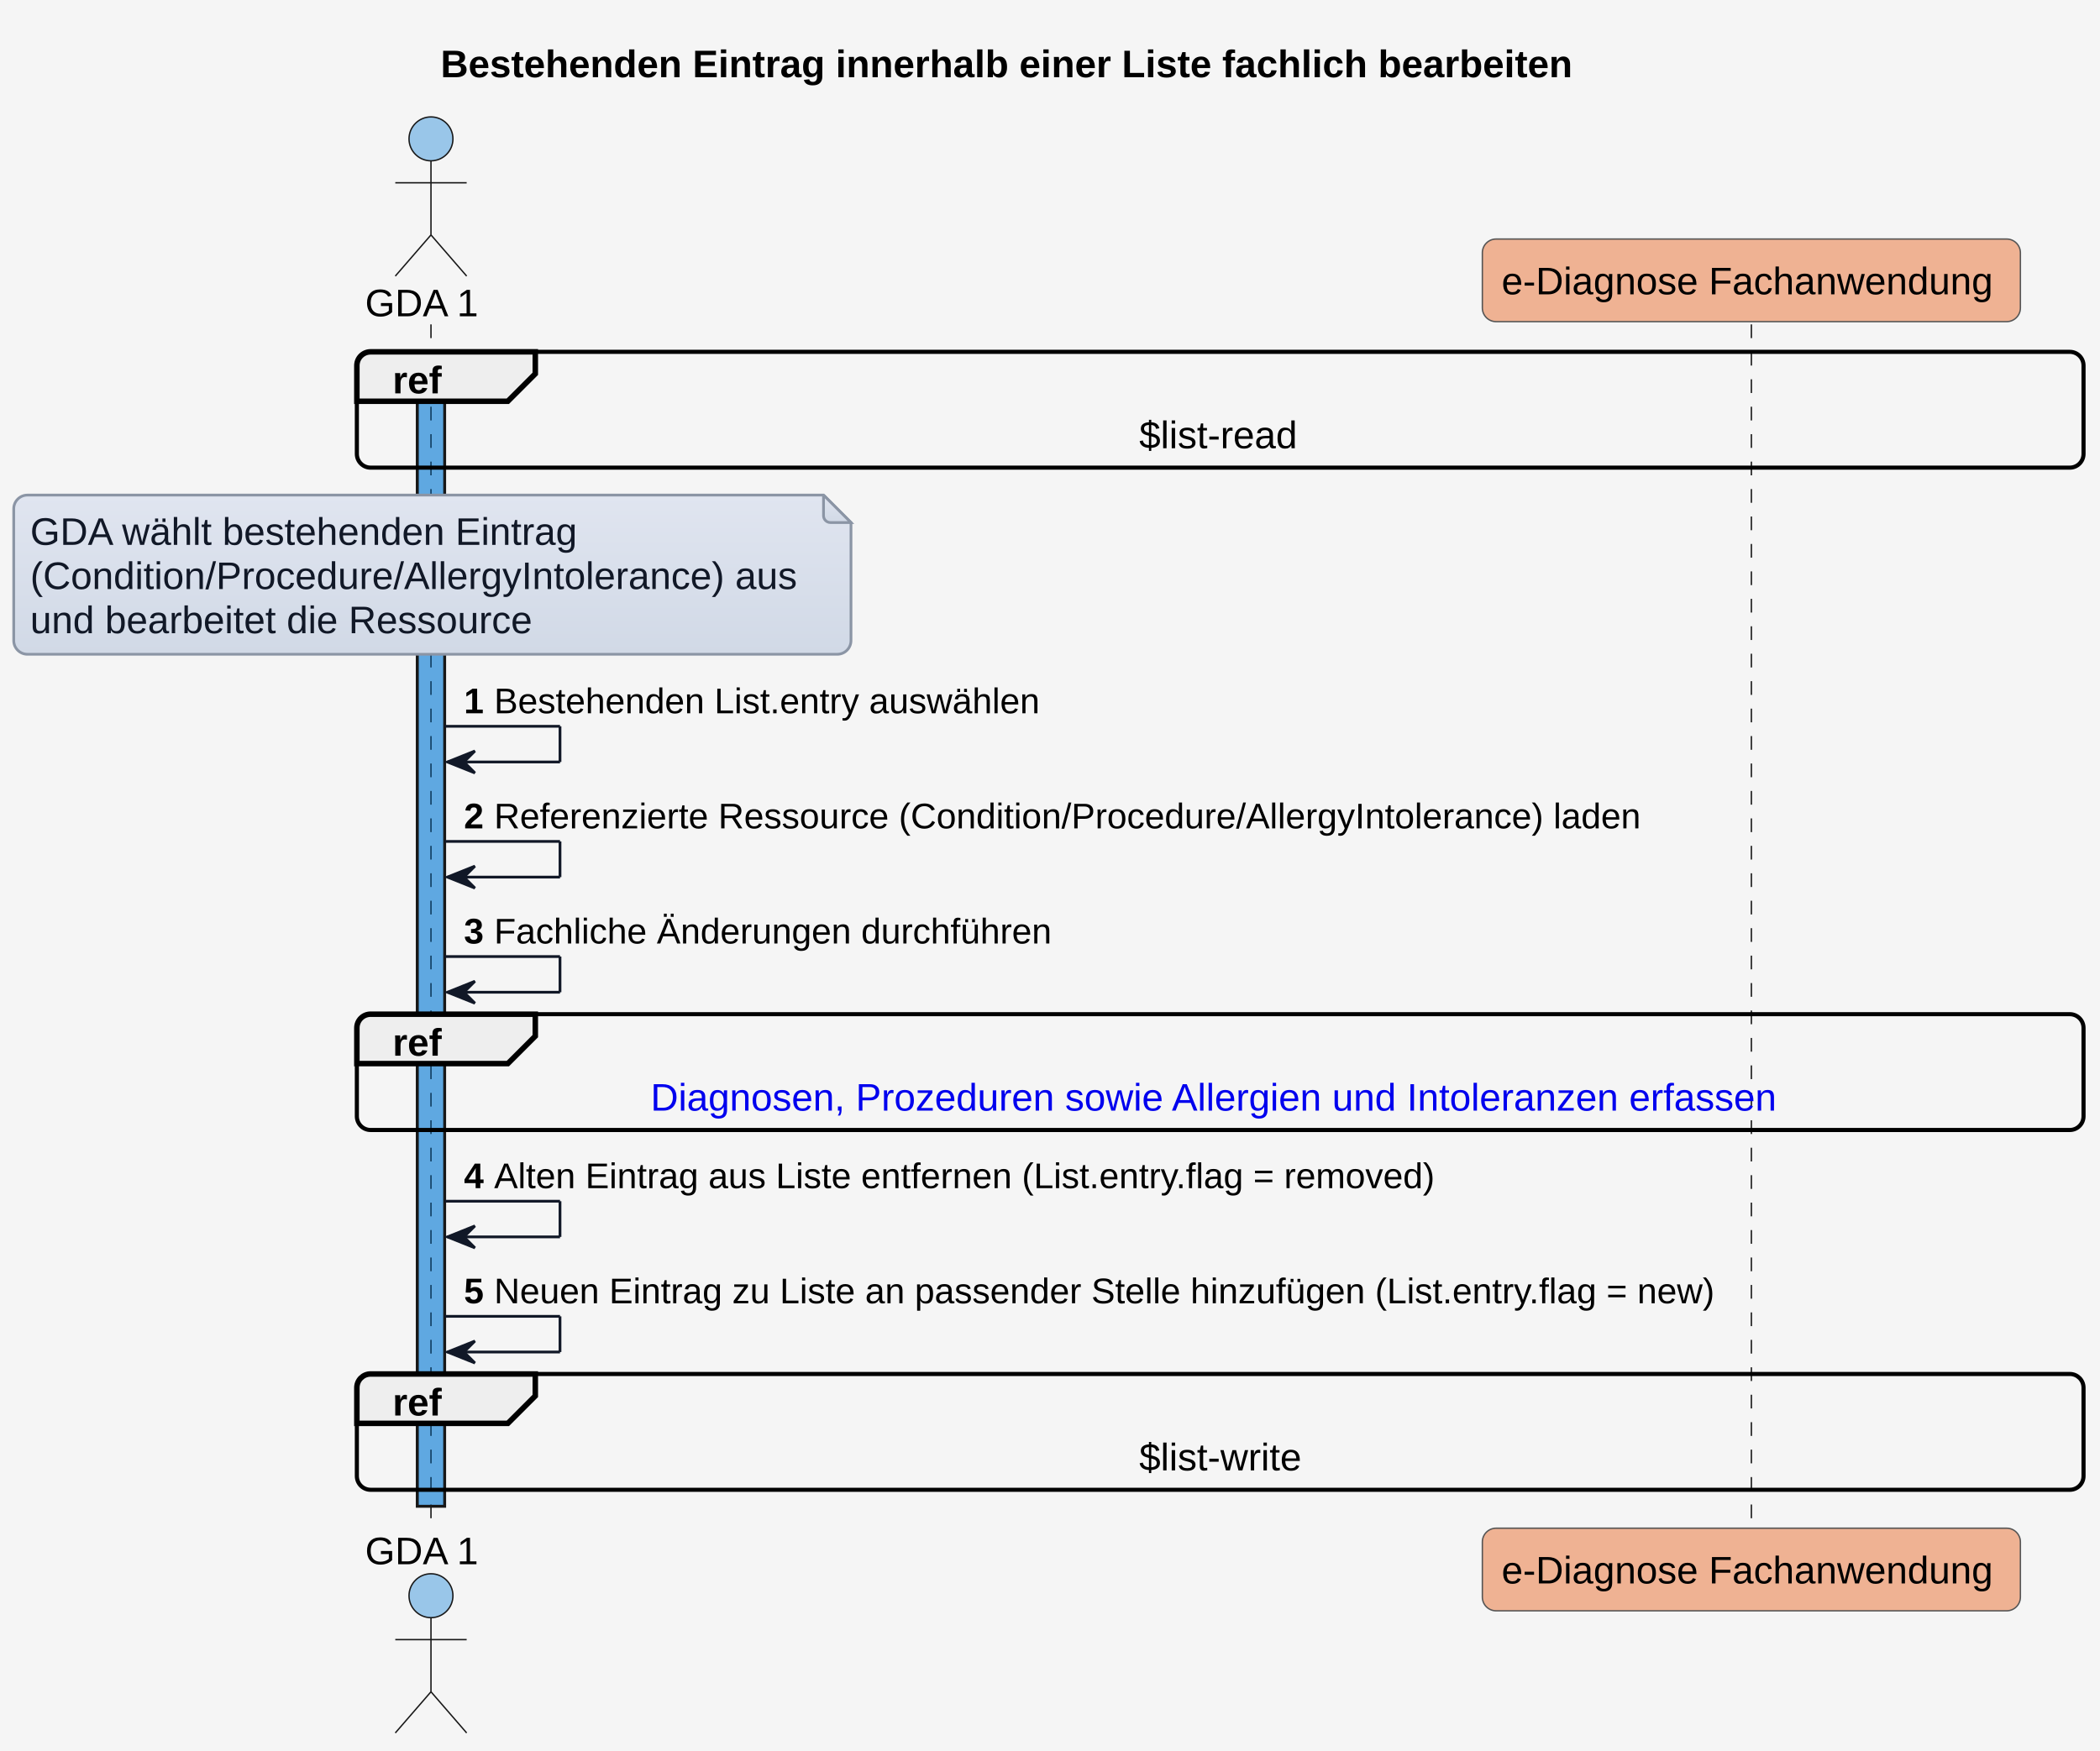
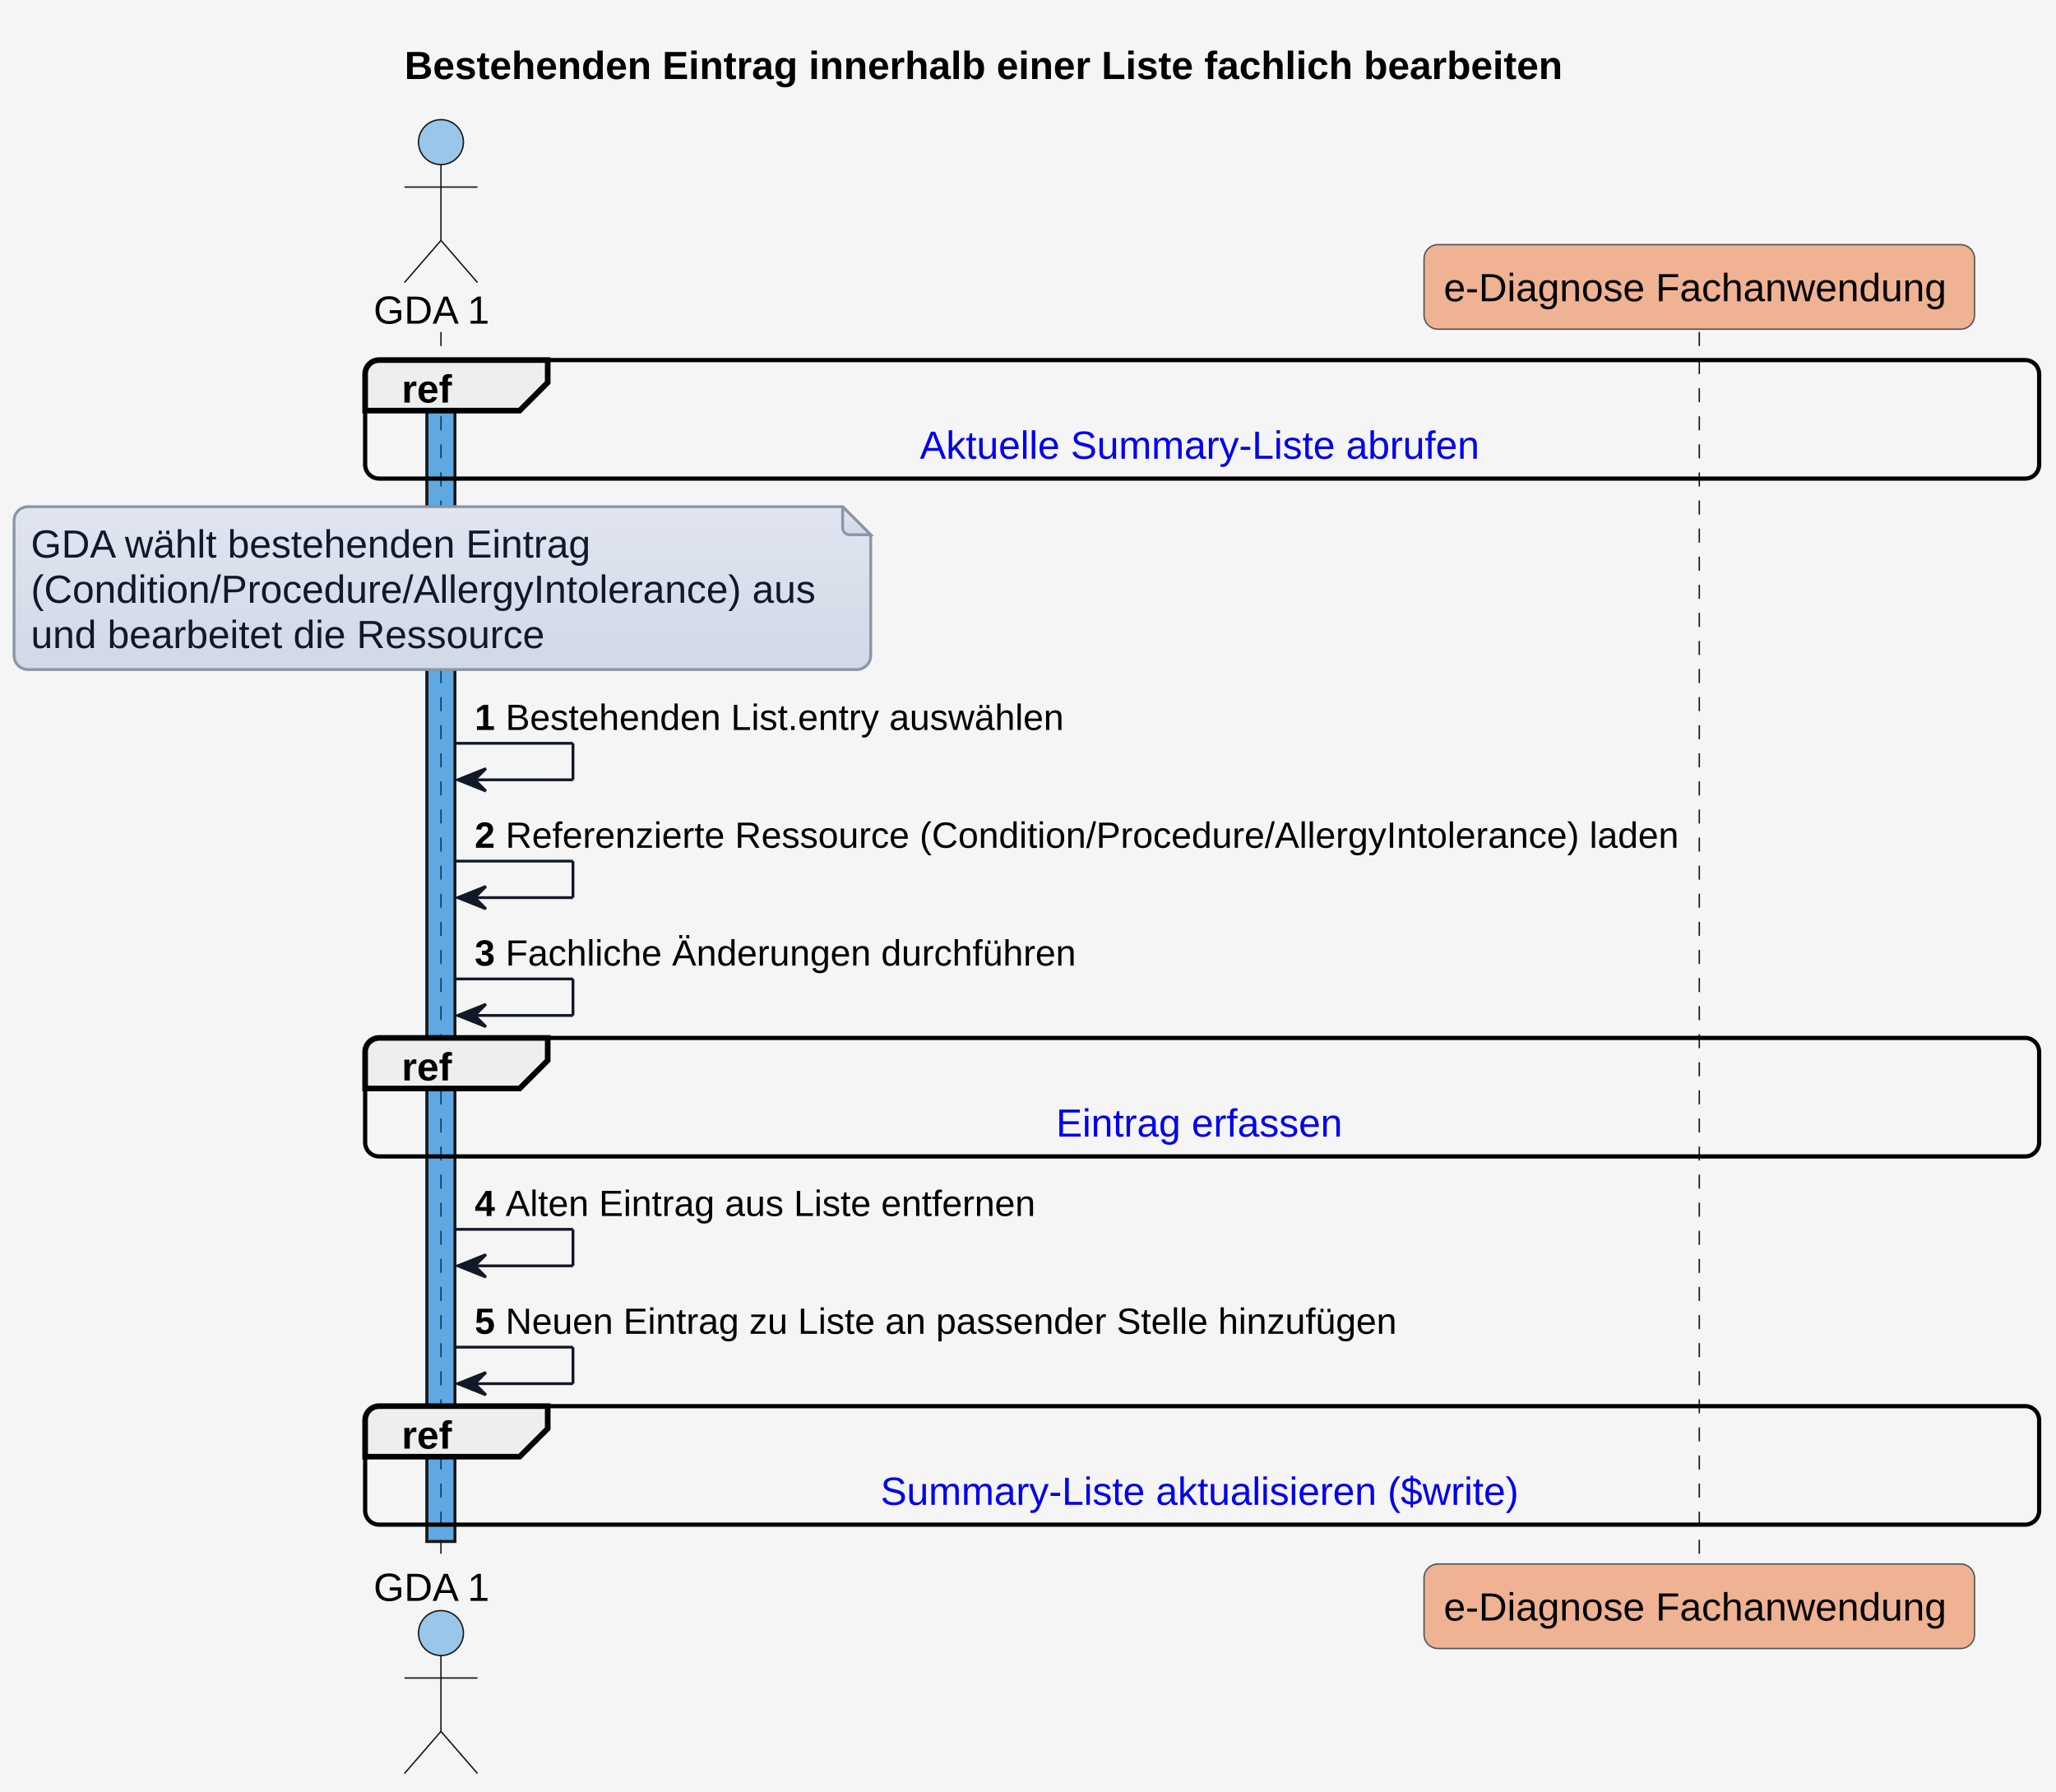
- <svg xmlns="http://www.w3.org/2000/svg" xmlns:xlink="http://www.w3.org/1999/xlink" contentStyleType="text/css" height="638px" preserveAspectRatio="none" style="width:765px;height:638px;background:#F5F5F5;" version="1.1" viewBox="0 0 765 638" width="765px" zoomAndPan="magnify">
+ <svg xmlns="http://www.w3.org/2000/svg" xmlns:xlink="http://www.w3.org/1999/xlink" contentStyleType="text/css" height="638px" preserveAspectRatio="none" style="width:732px;height:638px;background:#F5F5F5;" version="1.1" viewBox="0 0 732 638" width="732px" zoomAndPan="magnify">
  <defs>
-     <linearGradient id="gntoewpt3q7vw0" x1="50%" x2="50%" y1="0%" y2="100%">
+     <linearGradient id="ga52nzr6isgrx0" x1="50%" x2="50%" y1="0%" y2="100%">
      <stop offset="0%" stop-color="#E0E5F0" />
      <stop offset="100%" stop-color="#D1D9E6" />
    </linearGradient>
  </defs>
  <g>
-     <rect fill="#F5F5F5" height="638" style="stroke:none;stroke-width:1.0;" width="765" x="0" y="0" />
-     <text fill="#000000" font-family="Arial" font-size="14" font-weight="bold" lengthAdjust="spacing" textLength="439" x="160.5" y="28.132">Bestehenden Eintrag innerhalb einer Liste fachlich bearbeiten</text>
+     <rect fill="#F5F5F5" height="638" style="stroke:none;stroke-width:1.0;" width="732" x="0" y="0" />
+     <text fill="#000000" font-family="Arial" font-size="14" font-weight="bold" lengthAdjust="spacing" textLength="439" x="144" y="28.132">Bestehenden Eintrag innerhalb einer Liste fachlich bearbeiten</text>
    <rect fill="#0078D4" fill-opacity="0.376" height="420.631" style="stroke:#181818;stroke-width:1.0;" width="10" x="152" y="128.197" />
    <line style="stroke:#181818;stroke-width:0.5;stroke-dasharray:5.0,5.0;" x1="157" x2="157" y1="118.197" y2="557.829" />
-     <line style="stroke:#181818;stroke-width:0.5;stroke-dasharray:5.0,5.0;" x1="638" x2="638" y1="118.197" y2="557.829" />
+     <line style="stroke:#181818;stroke-width:0.5;stroke-dasharray:5.0,5.0;" x1="605" x2="605" y1="118.197" y2="557.829" />
    <text fill="#000000" font-family="Arial" font-size="14" lengthAdjust="spacing" textLength="42" x="133" y="115.231">GDA 1</text>
    <ellipse cx="157" cy="50.599" fill="#0078D4" fill-opacity="0.376" rx="8" ry="8" style="stroke:#181818;stroke-width:0.5;" />
    <path d="M157,58.599 L157,85.599 M144,66.599 L170,66.599 M157,85.599 L144,100.599 M157,85.599 L170,100.599 " fill="none" style="stroke:#181818;stroke-width:0.5;" />
    <text fill="#000000" font-family="Arial" font-size="14" lengthAdjust="spacing" textLength="42" x="133" y="569.96">GDA 1</text>
    <ellipse cx="157" cy="581.427" fill="#0078D4" fill-opacity="0.376" rx="8" ry="8" style="stroke:#181818;stroke-width:0.5;" />
    <path d="M157,589.427 L157,616.427 M144,597.427 L170,597.427 M157,616.427 L144,631.427 M157,616.427 L170,631.427 " fill="none" style="stroke:#181818;stroke-width:0.5;" />
-     <rect fill="#E97132" fill-opacity="0.502" height="30.099" rx="5" ry="5" style="stroke:#555555;stroke-width:0.5;" width="196" x="540" y="87.099" />
-     <text fill="#000000" font-family="Arial" font-size="14" lengthAdjust="spacing" textLength="182" x="547" y="107.231">e-Diagnose Fachanwendung</text>
-     <rect fill="#E97132" fill-opacity="0.502" height="30.099" rx="5" ry="5" style="stroke:#555555;stroke-width:0.5;" width="196" x="540" y="556.829" />
-     <text fill="#000000" font-family="Arial" font-size="14" lengthAdjust="spacing" textLength="182" x="547" y="576.96">e-Diagnose Fachanwendung</text>
+     <rect fill="#E97132" fill-opacity="0.502" height="30.099" rx="5" ry="5" style="stroke:#555555;stroke-width:0.5;" width="196" x="507" y="87.099" />
+     <text fill="#000000" font-family="Arial" font-size="14" lengthAdjust="spacing" textLength="182" x="514" y="107.231">e-Diagnose Fachanwendung</text>
+     <rect fill="#E97132" fill-opacity="0.502" height="30.099" rx="5" ry="5" style="stroke:#555555;stroke-width:0.5;" width="196" x="507" y="556.829" />
+     <text fill="#000000" font-family="Arial" font-size="14" lengthAdjust="spacing" textLength="182" x="514" y="576.96">e-Diagnose Fachanwendung</text>
    <rect fill="#0078D4" fill-opacity="0.376" height="420.631" style="stroke:#181818;stroke-width:1.0;" width="10" x="152" y="128.197" />
-     <rect fill="none" height="42.197" rx="5" ry="5" style="stroke:#000000;stroke-width:1.5;" width="629" x="130" y="128.197" />
+     <rect fill="none" height="42.197" rx="5" ry="5" style="stroke:#000000;stroke-width:1.5;" width="596" x="130" y="128.197" />
    <path d="M135,128.197 L195,128.197 L195,136.197 L185,146.197 L130,146.197 L130,133.197 A5,5 0 0 1 135,128.197 " fill="#EEEEEE" style="stroke:#000000;stroke-width:2.0;" />
    <text fill="#000000" font-family="Arial" font-size="14" font-weight="bold" lengthAdjust="spacing" textLength="20" x="143" y="143.329">ref</text>
-     <text fill="#000000" font-family="Arial" font-size="14" lengthAdjust="spacing" textLength="59" x="415" y="163.329">$list-read</text>
-     <path d="M5,185.394 L5,233.394 A5,5 0 0 0 10,238.394 L305,238.394 A5,5 0 0 0 310,233.394 L310,190.394 L300,180.394 L10,180.394 A5,5 0 0 0 5,185.394 " fill="url(#gntoewpt3q7vw0)" style="stroke:#8B95A5;stroke-width:1.0;" />
-     <path d="M300,180.394 L300,187.894 A2.5,2.5 0 0 0 302.5,190.394 L310,190.394 L300,180.394 " fill="url(#gntoewpt3q7vw0)" style="stroke:#8B95A5;stroke-width:1.0;" />
+     <a href="uc_ediag_01_lesen.html#aktuelle-summary-liste-abrufen" target="_top" title="uc_ediag_01_lesen.html#aktuelle-summary-liste-abrufen" xlink:actuate="onRequest" xlink:href="uc_ediag_01_lesen.html#aktuelle-summary-liste-abrufen" xlink:show="new" xlink:title="uc_ediag_01_lesen.html#aktuelle-summary-liste-abrufen" xlink:type="simple">
+       <text fill="#0000EE" font-family="Arial" font-size="14" lengthAdjust="spacing" textLength="201" x="327.5" y="163.329">Aktuelle Summary-Liste abrufen</text>
+     </a>
+     <path d="M5,185.394 L5,233.394 A5,5 0 0 0 10,238.394 L305,238.394 A5,5 0 0 0 310,233.394 L310,190.394 L300,180.394 L10,180.394 A5,5 0 0 0 5,185.394 " fill="url(#ga52nzr6isgrx0)" style="stroke:#8B95A5;stroke-width:1.0;" />
+     <path d="M300,180.394 L300,187.894 A2.5,2.5 0 0 0 302.5,190.394 L310,190.394 L300,180.394 " fill="url(#ga52nzr6isgrx0)" style="stroke:#8B95A5;stroke-width:1.0;" />
    <text fill="#111827" font-family="Arial" font-size="14" lengthAdjust="spacing" textLength="202" x="11" y="198.526">GDA wählt bestehenden Eintrag</text>
    <text fill="#111827" font-family="Arial" font-size="14" lengthAdjust="spacing" textLength="284" x="11" y="214.625">(Condition/Procedure/AllergyIntolerance) aus</text>
    <text fill="#111827" font-family="Arial" font-size="14" lengthAdjust="spacing" textLength="187" x="11" y="230.724">und bearbeitet die Ressource</text>
    <line style="stroke:#111827;stroke-width:1.0;" x1="162" x2="204" y1="264.639" y2="264.639" />
    <line style="stroke:#111827;stroke-width:1.0;" x1="204" x2="204" y1="264.639" y2="277.639" />
    <line style="stroke:#111827;stroke-width:1.0;" x1="163" x2="204" y1="277.639" y2="277.639" />
    <polygon fill="#111827" points="173,273.639,163,277.639,173,281.639,169,277.639" style="stroke:#111827;stroke-width:1.0;" />
    <text fill="#000000" font-family="Arial" font-size="13" font-weight="bold" lengthAdjust="spacing" textLength="7" x="169" y="259.884">1</text>
    <text fill="#000000" font-family="Arial" font-size="13" lengthAdjust="spacing" textLength="199" x="180" y="259.884">Bestehenden List.entry auswählen</text>
    <line style="stroke:#111827;stroke-width:1.0;" x1="162" x2="204" y1="306.588" y2="306.588" />
    <line style="stroke:#111827;stroke-width:1.0;" x1="204" x2="204" y1="306.588" y2="319.588" />
    <line style="stroke:#111827;stroke-width:1.0;" x1="163" x2="204" y1="319.588" y2="319.588" />
    <polygon fill="#111827" points="173,315.588,163,319.588,173,323.588,169,319.588" style="stroke:#111827;stroke-width:1.0;" />
    <text fill="#000000" font-family="Arial" font-size="13" font-weight="bold" lengthAdjust="spacing" textLength="7" x="169" y="301.833">2</text>
    <text fill="#000000" font-family="Arial" font-size="13" lengthAdjust="spacing" textLength="413" x="180" y="301.833">Referenzierte Ressource (Condition/Procedure/AllergyIntolerance) laden</text>
    <line style="stroke:#111827;stroke-width:1.0;" x1="162" x2="204" y1="348.537" y2="348.537" />
    <line style="stroke:#111827;stroke-width:1.0;" x1="204" x2="204" y1="348.537" y2="361.537" />
    <line style="stroke:#111827;stroke-width:1.0;" x1="163" x2="204" y1="361.537" y2="361.537" />
    <polygon fill="#111827" points="173,357.537,163,361.537,173,365.537,169,361.537" style="stroke:#111827;stroke-width:1.0;" />
    <text fill="#000000" font-family="Arial" font-size="13" font-weight="bold" lengthAdjust="spacing" textLength="7" x="169" y="343.782">3</text>
    <text fill="#000000" font-family="Arial" font-size="13" lengthAdjust="spacing" textLength="200" x="180" y="343.782">Fachliche Änderungen durchführen</text>
-     <rect fill="none" height="42.197" rx="5" ry="5" style="stroke:#000000;stroke-width:1.5;" width="629" x="130" y="369.537" />
+     <rect fill="none" height="42.197" rx="5" ry="5" style="stroke:#000000;stroke-width:1.5;" width="596" x="130" y="369.537" />
    <path d="M135,369.537 L195,369.537 L195,377.537 L185,387.537 L130,387.537 L130,374.537 A5,5 0 0 1 135,369.537 " fill="#EEEEEE" style="stroke:#000000;stroke-width:2.0;" />
    <text fill="#000000" font-family="Arial" font-size="14" font-weight="bold" lengthAdjust="spacing" textLength="20" x="143" y="384.668">ref</text>
    <a href="uc_ediag_02_schreiben.html#eintrag-erfassen" target="_top" title="uc_ediag_02_schreiben.html#eintrag-erfassen" xlink:actuate="onRequest" xlink:href="uc_ediag_02_schreiben.html#eintrag-erfassen" xlink:show="new" xlink:title="uc_ediag_02_schreiben.html#eintrag-erfassen" xlink:type="simple">
-       <text fill="#0000EE" font-family="Arial" font-size="14" lengthAdjust="spacing" textLength="415" x="237" y="404.668">Diagnosen, Prozeduren sowie Allergien und Intoleranzen erfassen</text>
+       <text fill="#0000EE" font-family="Arial" font-size="14" lengthAdjust="spacing" textLength="104" x="376" y="404.668">Eintrag erfassen</text>
    </a>
    <line style="stroke:#111827;stroke-width:1.0;" x1="162" x2="204" y1="437.683" y2="437.683" />
    <line style="stroke:#111827;stroke-width:1.0;" x1="204" x2="204" y1="437.683" y2="450.683" />
    <line style="stroke:#111827;stroke-width:1.0;" x1="163" x2="204" y1="450.683" y2="450.683" />
    <polygon fill="#111827" points="173,446.683,163,450.683,173,454.683,169,450.683" style="stroke:#111827;stroke-width:1.0;" />
    <text fill="#000000" font-family="Arial" font-size="13" font-weight="bold" lengthAdjust="spacing" textLength="7" x="169" y="432.928">4</text>
-     <text fill="#000000" font-family="Arial" font-size="13" lengthAdjust="spacing" textLength="343" x="180" y="432.928">Alten Eintrag aus Liste entfernen (List.entry.flag = removed)</text>
+     <text fill="#000000" font-family="Arial" font-size="13" lengthAdjust="spacing" textLength="189" x="180" y="432.928">Alten Eintrag aus Liste entfernen</text>
    <line style="stroke:#111827;stroke-width:1.0;" x1="162" x2="204" y1="479.631" y2="479.631" />
    <line style="stroke:#111827;stroke-width:1.0;" x1="204" x2="204" y1="479.631" y2="492.631" />
    <line style="stroke:#111827;stroke-width:1.0;" x1="163" x2="204" y1="492.631" y2="492.631" />
    <polygon fill="#111827" points="173,488.631,163,492.631,173,496.631,169,492.631" style="stroke:#111827;stroke-width:1.0;" />
    <text fill="#000000" font-family="Arial" font-size="13" font-weight="bold" lengthAdjust="spacing" textLength="7" x="169" y="474.877">5</text>
-     <text fill="#000000" font-family="Arial" font-size="13" lengthAdjust="spacing" textLength="446" x="180" y="474.877">Neuen Eintrag zu Liste an passender Stelle hinzufügen (List.entry.flag = new)</text>
-     <rect fill="none" height="42.197" rx="5" ry="5" style="stroke:#000000;stroke-width:1.5;" width="629" x="130" y="500.631" />
+     <text fill="#000000" font-family="Arial" font-size="13" lengthAdjust="spacing" textLength="317" x="180" y="474.877">Neuen Eintrag zu Liste an passender Stelle hinzufügen</text>
+     <rect fill="none" height="42.197" rx="5" ry="5" style="stroke:#000000;stroke-width:1.5;" width="596" x="130" y="500.631" />
    <path d="M135,500.631 L195,500.631 L195,508.631 L185,518.631 L130,518.631 L130,505.631 A5,5 0 0 1 135,500.631 " fill="#EEEEEE" style="stroke:#000000;stroke-width:2.0;" />
    <text fill="#000000" font-family="Arial" font-size="14" font-weight="bold" lengthAdjust="spacing" textLength="20" x="143" y="515.763">ref</text>
-     <text fill="#000000" font-family="Arial" font-size="14" lengthAdjust="spacing" textLength="59" x="415" y="535.763">$list-write</text>
+     <a href="uc_ediag_02_schreiben.html#summary-liste-aktualisieren-write" target="_top" title="uc_ediag_02_schreiben.html#summary-liste-aktualisieren-write" xlink:actuate="onRequest" xlink:href="uc_ediag_02_schreiben.html#summary-liste-aktualisieren-write" xlink:show="new" xlink:title="uc_ediag_02_schreiben.html#summary-liste-aktualisieren-write" xlink:type="simple">
+       <text fill="#0000EE" font-family="Arial" font-size="14" lengthAdjust="spacing" textLength="229" x="313.5" y="535.763">Summary-Liste aktualisieren ($write)</text>
+     </a>
  </g>
</svg>
